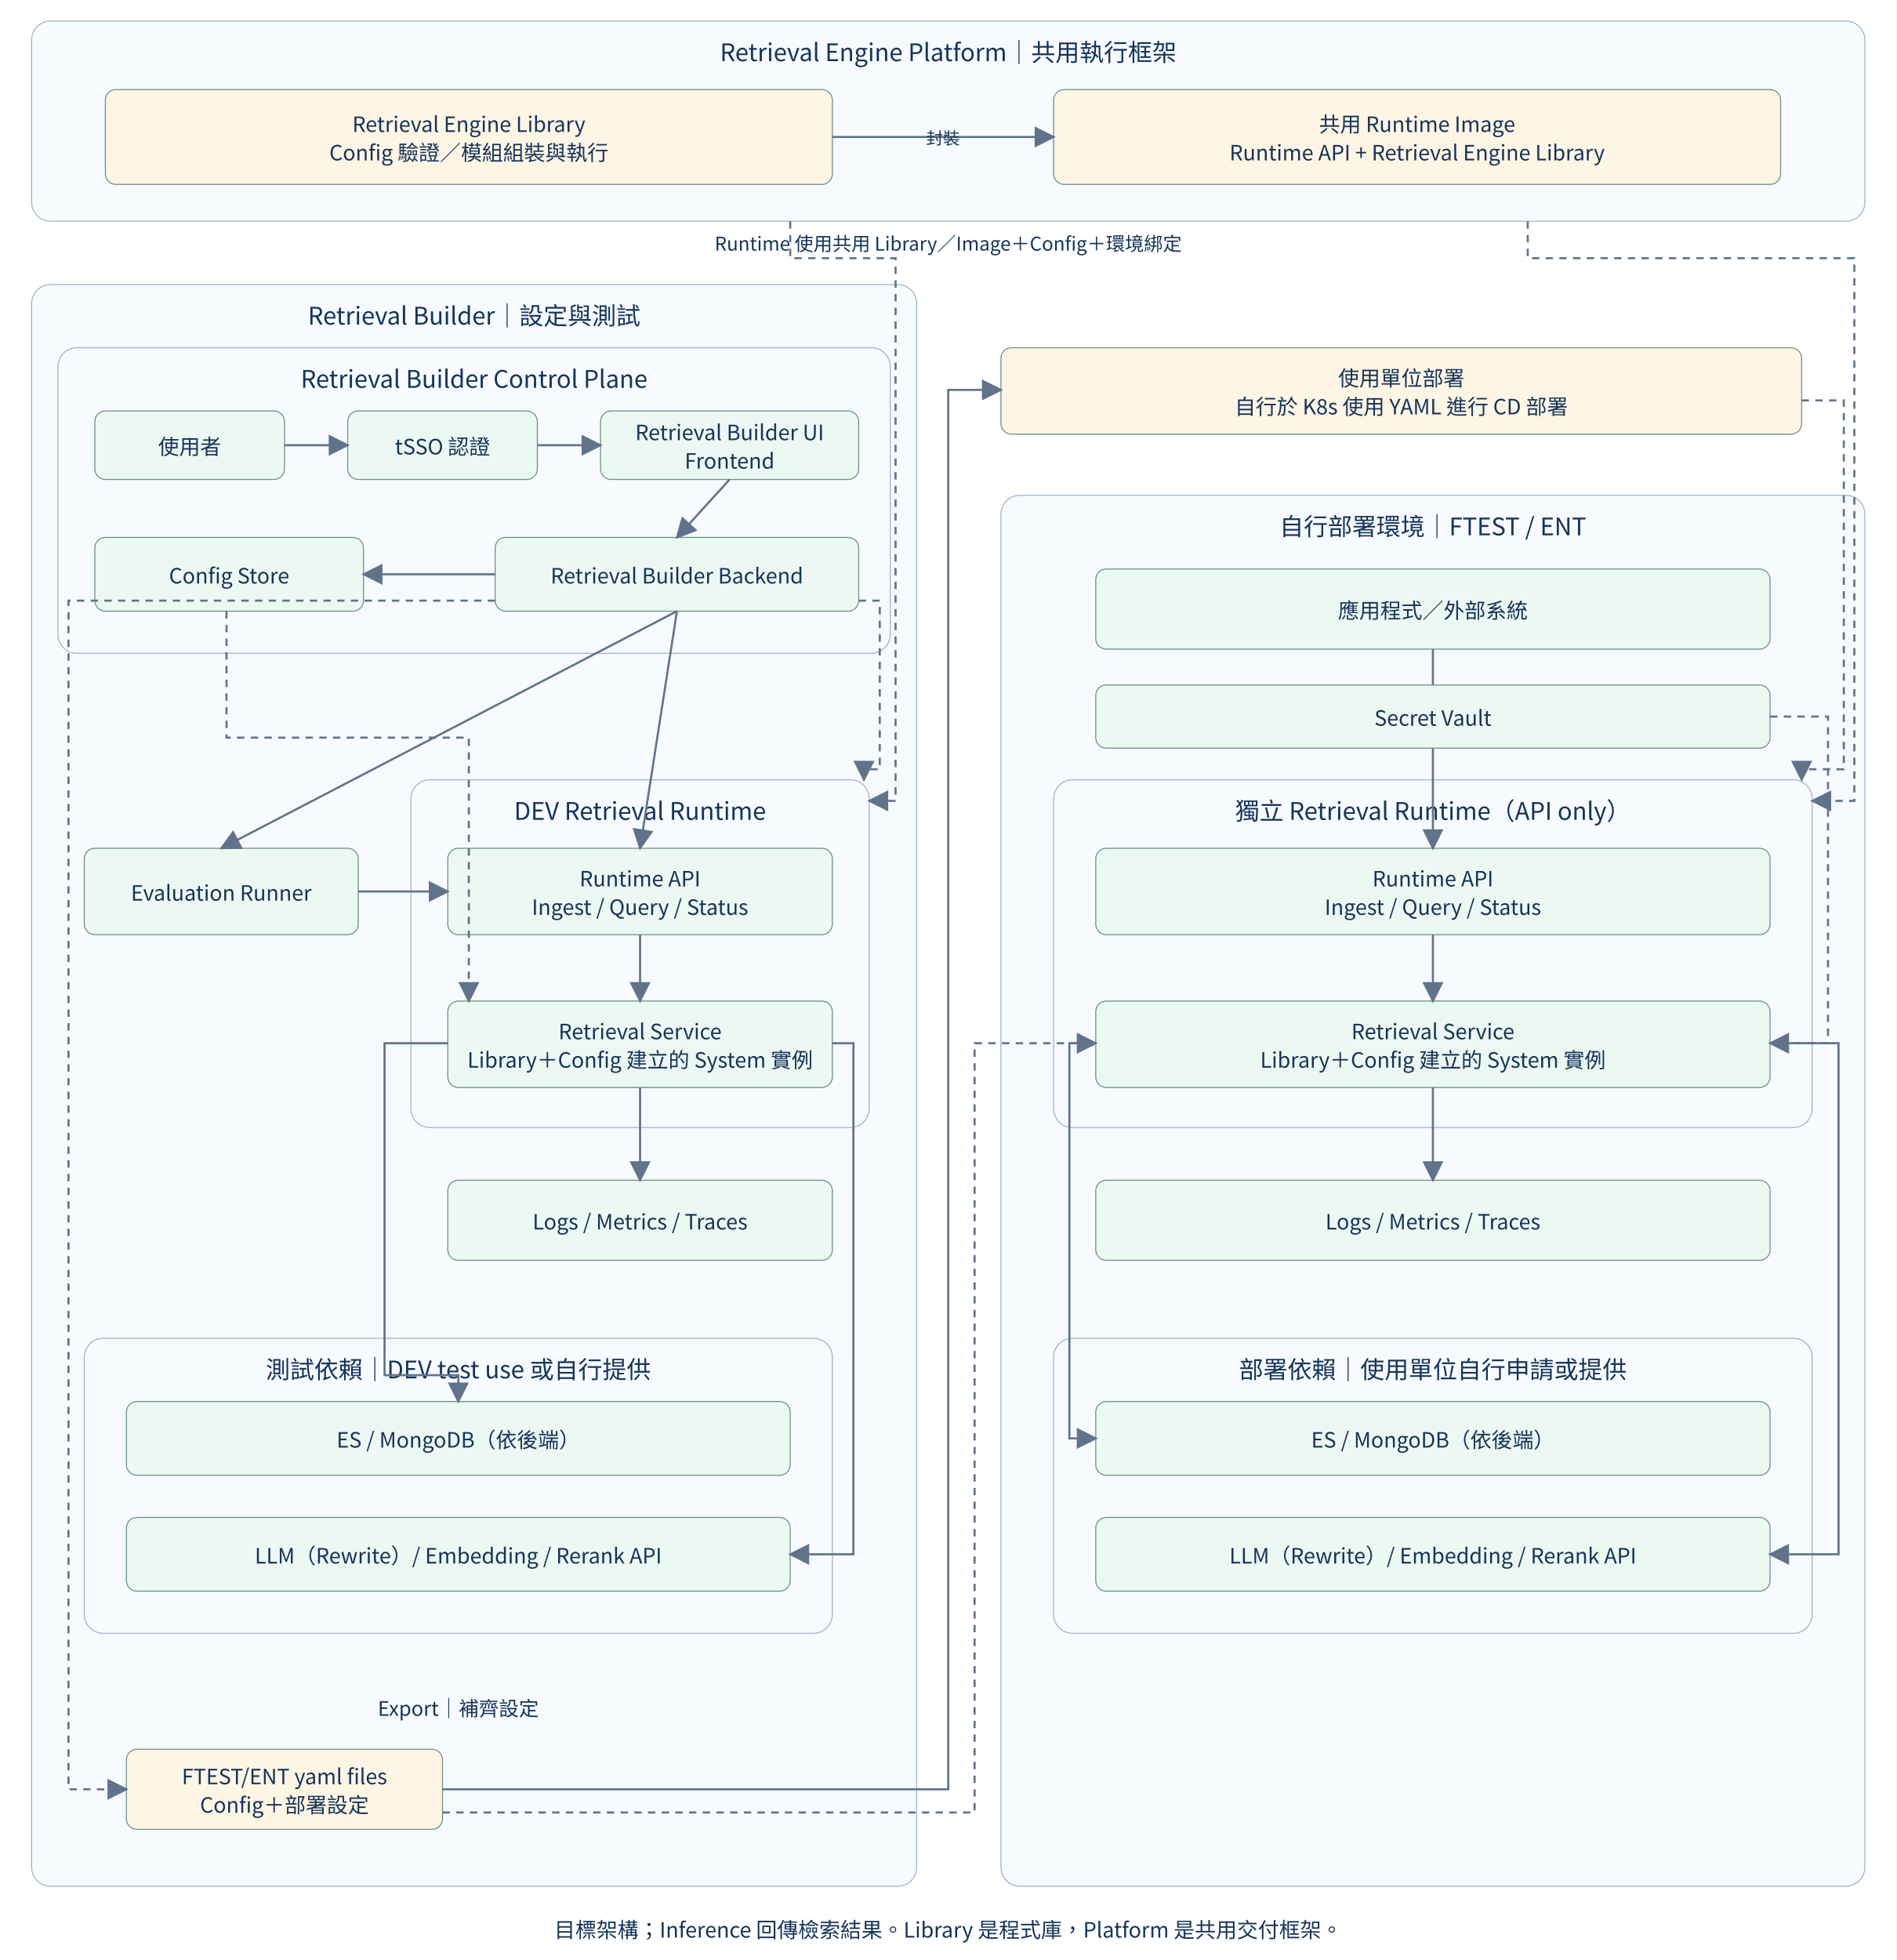
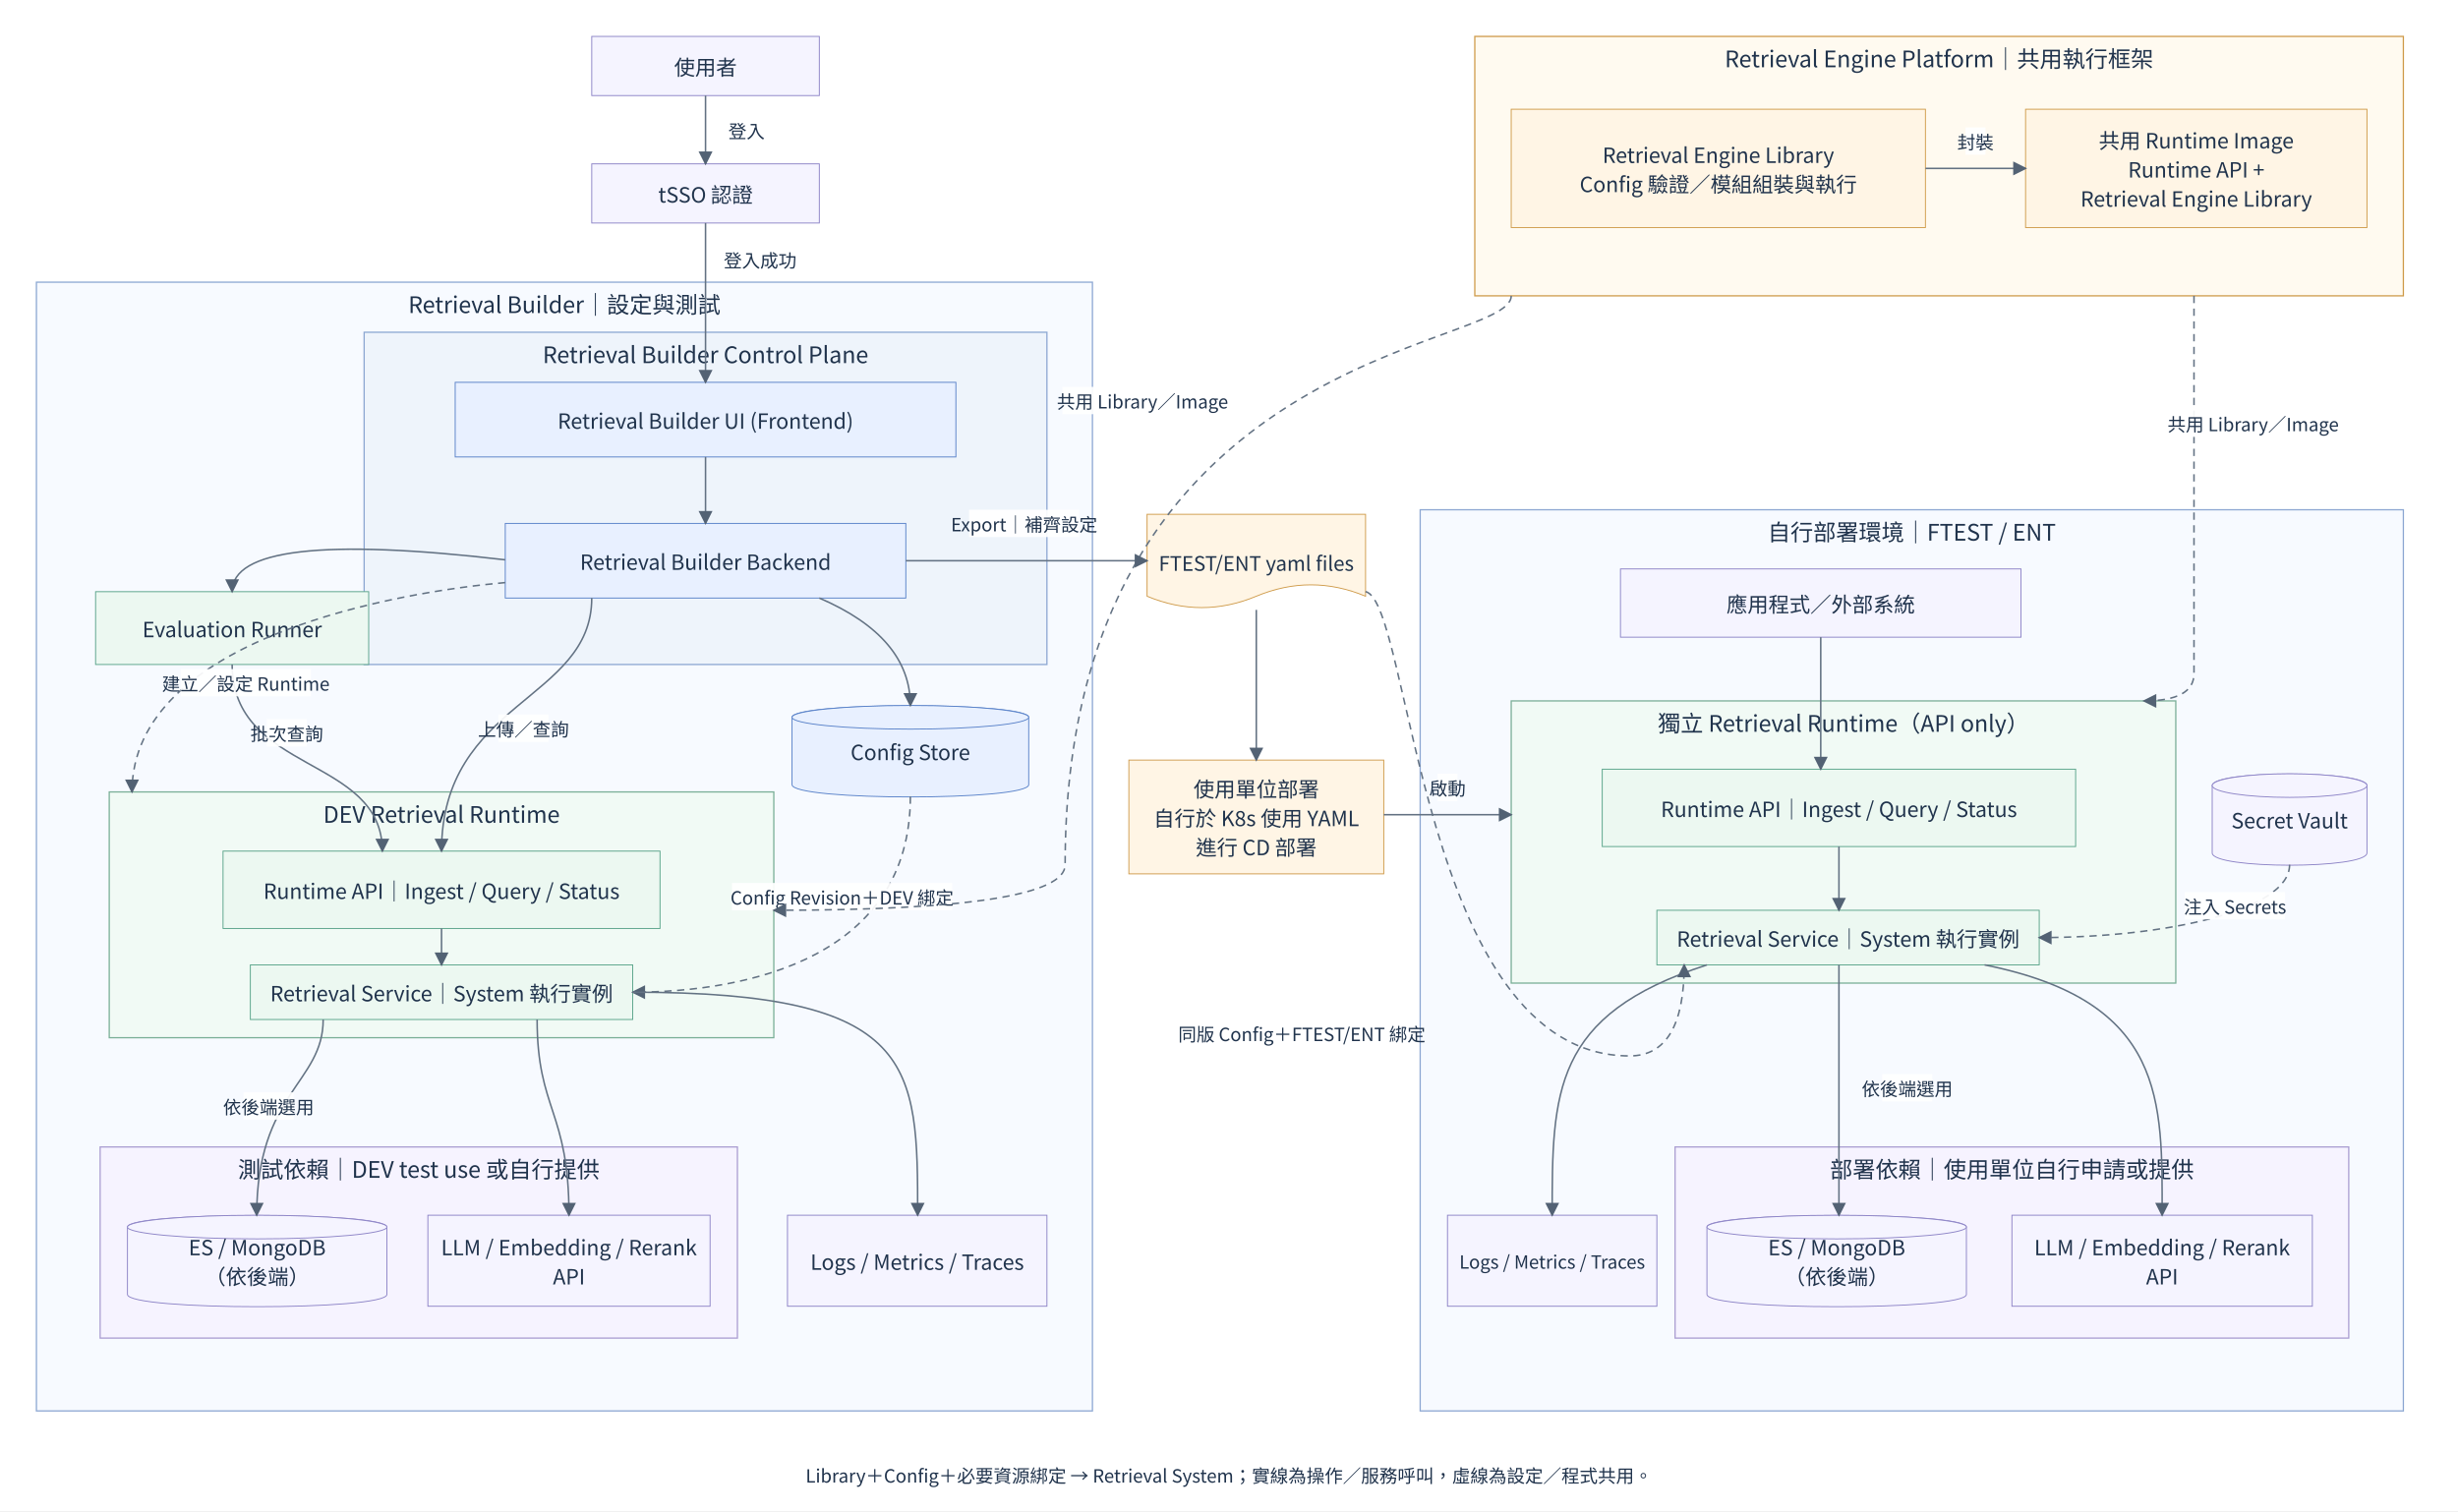
- <svg xmlns="http://www.w3.org/2000/svg" width="1800" height="1860" viewBox="0 0 1800 1860">
+ <svg xmlns="http://www.w3.org/2000/svg" width="2700" height="1660" viewBox="0 0 2700 1660">
  <defs>
-     <marker id="arrow" markerWidth="10" markerHeight="10" refX="9" refY="5" orient="auto">
-       <path d="M0 0 L10 5 L0 10Z" fill="#61738b" />
+     <marker id="arrow" markerWidth="9" markerHeight="9" refX="8" refY="4.5" orient="auto">
+       <path d="M0 0 L9 4.5 L0 9Z" fill="#536274" />
    </marker>
  </defs>
-   <rect width="1800" height="1860" fill="white" />
-   <style>text{font-family:'Noto Sans CJK TC',sans-serif;fill:#163459;text-anchor:middle;dominant-baseline:central}.edge{fill:none;stroke:#61738b;stroke-width:2;marker-end:url(#arrow)}.label{paint-order:stroke;stroke:white;stroke-width:7px;stroke-linejoin:round}</style>
-   <rect x="30" y="20" width="1740" height="190" rx="18" fill="#f7faff" stroke="#a4b5cd" />
-   <text x="900.0" y="48" font-size="23" style="stroke:none">Retrieval Engine Platform｜共用執行框架</text>
-   <g id="ENGINE" data-label="Retrieval Engine Library｜Config 驗證／模組組裝與執行">
-     <rect x="100" y="85" width="690" height="90" rx="10" fill="#fff5e5" stroke="#729388" />
-     <text x="445.0" y="116.5" font-size="20" style="stroke:none">Retrieval Engine Library</text>
-     <text x="445.0" y="143.5" font-size="20" style="stroke:none">Config 驗證／模組組裝與執行</text>
-   </g>
-   <g id="IMAGE" data-label="共用 Runtime Image｜Runtime API + Retrieval Engine Library">
-     <rect x="1000" y="85" width="690" height="90" rx="10" fill="#fff5e5" stroke="#729388" />
-     <text x="1345.0" y="116.5" font-size="20" style="stroke:none">共用 Runtime Image</text>
-     <text x="1345.0" y="143.5" font-size="20" style="stroke:none">Runtime API + Retrieval Engine Library</text>
-   </g>
-   <path class="edge" d="M790,130.0 L1000,130.0" />
-   <text class="label" x="895.0" y="130.0" font-size="16" style="stroke:none">封裝</text>
-   <rect x="30" y="270" width="840" height="1520" rx="18" fill="#f7faff" stroke="#a4b5cd" />
-   <text x="450.0" y="298" font-size="23" style="stroke:none">Retrieval Builder｜設定與測試</text>
-   <rect x="55" y="330" width="790" height="290" rx="18" fill="#f7faff" stroke="#a4b5cd" />
-   <text x="450.0" y="358" font-size="23" style="stroke:none">Retrieval Builder Control Plane</text>
-   <g id="USER" data-label="使用者">
-     <rect x="90" y="390" width="180" height="65" rx="10" fill="#ecf8f2" stroke="#729388" />
-     <text x="180.0" y="422.5" font-size="20" style="stroke:none">使用者</text>
-   </g>
-   <g id="SSO" data-label="tSSO 認證">
-     <rect x="330" y="390" width="180" height="65" rx="10" fill="#ecf8f2" stroke="#729388" />
-     <text x="420.0" y="422.5" font-size="20" style="stroke:none">tSSO 認證</text>
-   </g>
-   <g id="UI" data-label="Retrieval Builder UI (Frontend)">
-     <rect x="570" y="390" width="245" height="65" rx="10" fill="#ecf8f2" stroke="#729388" />
-     <text x="692.5" y="409.0" font-size="20" style="stroke:none">Retrieval Builder UI</text>
-     <text x="692.5" y="436.0" font-size="20" style="stroke:none">Frontend</text>
-   </g>
-   <path class="edge" d="M270,422.5 L330,422.5" />
-   <path class="edge" d="M510,422.5 L570,422.5" />
-   <g id="BACKEND" data-label="Retrieval Builder Backend">
-     <rect x="470" y="510" width="345" height="70" rx="10" fill="#ecf8f2" stroke="#729388" />
-     <text x="642.5" y="545.0" font-size="20" style="stroke:none">Retrieval Builder Backend</text>
-   </g>
-   <g id="META" data-label="Config Store">
-     <rect x="90" y="510" width="255" height="70" rx="10" fill="#ecf8f2" stroke="#729388" />
-     <text x="217.5" y="545.0" font-size="20" style="stroke:none">Config Store</text>
-   </g>
-   <path class="edge" d="M692.5,455 L642.5,510" />
-   <path class="edge" d="M470,545 L345,545" />
-   <rect x="390" y="740" width="435" height="330" rx="18" fill="#f7faff" stroke="#a4b5cd" />
-   <text x="607.5" y="768" font-size="23" style="stroke:none">DEV Retrieval Runtime</text>
-   <g id="DAPI" data-label="Runtime API｜Ingest / Query / Status">
-     <rect x="425" y="805" width="365" height="82" rx="10" fill="#ecf8f2" stroke="#729388" />
-     <text x="607.5" y="832.5" font-size="20" style="stroke:none">Runtime API</text>
-     <text x="607.5" y="859.5" font-size="20" style="stroke:none">Ingest / Query / Status</text>
-   </g>
-   <g id="DSERVICE" data-label="Retrieval Service｜System 執行實例">
-     <rect x="425" y="950" width="365" height="82" rx="10" fill="#ecf8f2" stroke="#729388" />
-     <text x="607.5" y="977.5" font-size="20" style="stroke:none">Retrieval Service</text>
-     <text x="607.5" y="1004.5" font-size="20" style="stroke:none">Library＋Config 建立的 System 實例</text>
-   </g>
-   <path class="edge" d="M607.5,887 L607.5,950" />
-   <g id="EVAL" data-label="Evaluation Runner">
-     <rect x="80" y="805" width="260" height="82" rx="10" fill="#ecf8f2" stroke="#729388" />
-     <text x="210.0" y="846.0" font-size="20" style="stroke:none">Evaluation Runner</text>
-   </g>
-   <path class="edge" d="M642.5,580 L607.5,805" />
-   <path class="edge" d="M642.5,580 L210.0,805" />
-   <path class="edge" d="M340,846.0 L425,846.0" />
-   <path class="edge" d="M215,580 L215,700 L445,700 L445,950" stroke-dasharray="7 6" />
-   <g id="DOBS" data-label="Logs / Metrics / Traces">
-     <rect x="425" y="1120" width="365" height="76" rx="10" fill="#ecf8f2" stroke="#729388" />
-     <text x="607.5" y="1158.0" font-size="20" style="stroke:none">Logs / Metrics / Traces</text>
-   </g>
-   <path class="edge" d="M607.5,1032 L607.5,1120" />
-   <rect x="80" y="1270" width="710" height="280" rx="18" fill="#f7faff" stroke="#a4b5cd" />
-   <text x="435.0" y="1298" font-size="23" style="stroke:none">測試依賴｜DEV test use 或自行提供</text>
-   <g id="DSEARCH" data-label="ES / MongoDB（依後端）">
-     <rect x="120" y="1330" width="630" height="70" rx="10" fill="#ecf8f2" stroke="#729388" />
-     <text x="435.0" y="1365.0" font-size="20" style="stroke:none">ES / MongoDB（依後端）</text>
-   </g>
-   <g id="DMODEL" data-label="LLM / Embedding / Rerank API">
-     <rect x="120" y="1440" width="630" height="70" rx="10" fill="#ecf8f2" stroke="#729388" />
-     <text x="435.0" y="1475.0" font-size="20" style="stroke:none">LLM（Rewrite）/ Embedding / Rerank API</text>
-   </g>
-   <path class="edge" d="M425,990 L365,990 L365,1305 L435,1305 L435,1330" />
-   <path class="edge" d="M790,990 L810,990 L810,1475 L750,1475" />
-   <g id="FILES" data-label="FTEST/ENT yaml files">
-     <rect x="120" y="1660" width="300" height="76" rx="10" fill="#fff5e5" stroke="#729388" />
-     <text x="270.0" y="1684.5" font-size="20" style="stroke:none">FTEST/ENT yaml files</text>
-     <text x="270.0" y="1711.5" font-size="20" style="stroke:none">Config＋部署設定</text>
-   </g>
-   <path class="edge" d="M470,570 L65,570 L65,1698 L120,1698" stroke-dasharray="7 6" />
-   <g id="DEPLOY" data-label="使用單位部署｜自行於 K8s 使用 YAML 進行 CD 部署">
-     <rect x="950" y="330" width="760" height="82" rx="10" fill="#fff5e5" stroke="#729388" />
-     <text x="1330.0" y="357.5" font-size="20" style="stroke:none">使用單位部署</text>
-     <text x="1330.0" y="384.5" font-size="20" style="stroke:none">自行於 K8s 使用 YAML 進行 CD 部署</text>
-   </g>
-   <path class="edge" d="M420,1698 L900,1698 L900,370 L950,370" />
-   <rect x="950" y="470" width="820" height="1320" rx="18" fill="#f7faff" stroke="#a4b5cd" />
-   <text x="1360.0" y="498" font-size="23" style="stroke:none">自行部署環境｜FTEST / ENT</text>
-   <g id="APP" data-label="應用程式／外部系統">
-     <rect x="1040" y="540" width="640" height="76" rx="10" fill="#ecf8f2" stroke="#729388" />
-     <text x="1360.0" y="578.0" font-size="20" style="stroke:none">應用程式／外部系統</text>
-   </g>
-   <rect x="1000" y="740" width="720" height="330" rx="18" fill="#f7faff" stroke="#a4b5cd" />
-   <text x="1360.0" y="768" font-size="23" style="stroke:none">獨立 Retrieval Runtime（API only）</text>
-   <g id="RAPI" data-label="Runtime API｜Ingest / Query / Status">
-     <rect x="1040" y="805" width="640" height="82" rx="10" fill="#ecf8f2" stroke="#729388" />
-     <text x="1360.0" y="832.5" font-size="20" style="stroke:none">Runtime API</text>
-     <text x="1360.0" y="859.5" font-size="20" style="stroke:none">Ingest / Query / Status</text>
-   </g>
-   <g id="PSERVICE" data-label="Retrieval Service｜System 執行實例">
-     <rect x="1040" y="950" width="640" height="82" rx="10" fill="#ecf8f2" stroke="#729388" />
-     <text x="1360.0" y="977.5" font-size="20" style="stroke:none">Retrieval Service</text>
-     <text x="1360.0" y="1004.5" font-size="20" style="stroke:none">Library＋Config 建立的 System 實例</text>
-   </g>
-   <path class="edge" d="M1360.0,616 L1360.0,805" />
-   <path class="edge" d="M1360.0,887 L1360.0,950" />
-   <g id="VAULT" data-label="Secret Vault">
-     <rect x="1040" y="650" width="640" height="60" rx="10" fill="#ecf8f2" stroke="#729388" />
-     <text x="1360.0" y="680.0" font-size="20" style="stroke:none">Secret Vault</text>
-   </g>
-   <path class="edge" d="M1680,680 L1735,680 L1735,990 L1680,990" stroke-dasharray="7 6" />
-   <g id="POBS" data-label="Logs / Metrics / Traces">
-     <rect x="1040" y="1120" width="640" height="76" rx="10" fill="#ecf8f2" stroke="#729388" />
-     <text x="1360.0" y="1158.0" font-size="20" style="stroke:none">Logs / Metrics / Traces</text>
-   </g>
-   <path class="edge" d="M1360.0,1032 L1360.0,1120" />
-   <rect x="1000" y="1270" width="720" height="280" rx="18" fill="#f7faff" stroke="#a4b5cd" />
-   <text x="1360.0" y="1298" font-size="23" style="stroke:none">部署依賴｜使用單位自行申請或提供</text>
-   <g id="PSEARCH" data-label="ES / MongoDB（依後端）">
-     <rect x="1040" y="1330" width="640" height="70" rx="10" fill="#ecf8f2" stroke="#729388" />
-     <text x="1360.0" y="1365.0" font-size="20" style="stroke:none">ES / MongoDB（依後端）</text>
-   </g>
-   <g id="PMODEL" data-label="LLM / Embedding / Rerank API">
-     <rect x="1040" y="1440" width="640" height="70" rx="10" fill="#ecf8f2" stroke="#729388" />
-     <text x="1360.0" y="1475.0" font-size="20" style="stroke:none">LLM（Rewrite）/ Embedding / Rerank API</text>
-   </g>
-   <path class="edge" d="M1040,990 L1015,990 L1015,1365 L1040,1365" />
-   <path class="edge" d="M1680,990 L1745,990 L1745,1475 L1680,1475" />
-   <path class="edge" stroke-dasharray="7 6" d="M750,210 L750,245 L850,245 L850,760 L825,760" />
-   <path class="edge" stroke-dasharray="7 6" d="M1450,210 L1450,245 L1760,245 L1760,760 L1720,760" />
-   <text class="label" x="900" y="230" font-size="18" style="stroke:none">Runtime 使用共用 Library／Image＋Config＋環境綁定</text>
-   <path class="edge" d="M420,1720 L925,1720 L925,990 L1040,990" stroke-dasharray="7 6" />
-   <text x="900" y="1830" font-size="20" style="stroke:none">目標架構；Inference 回傳檢索結果。Library 是程式庫，Platform 是共用交付框架。</text>
-   <path d="M815,570 L835,570 L835,730 L820,730 L820,740" class="edge" stroke-dasharray="7 6" />
-   <path d="M1710,380 L1750,380 L1750,730 L1710,730 L1710,740" class="edge" stroke-dasharray="7 6" />
-   <text x="435" y="1620" font-size="19" style="stroke:none">Export｜補齊設定</text>
+   <rect width="2700" height="1660" fill="white" />
+   <style>text{font-family:'Noto Sans CJK TC',sans-serif;fill:#20334c;text-anchor:middle;dominant-baseline:central;font-size:23px}.edge{fill:none;stroke:#637283;stroke-width:1.7;marker-end:url(#arrow)}.edge-label{font-size:20px}.frame-title{font-size:25px}</style>
+   <g id="DEV" data-label="Retrieval Builder｜設定與測試">
+     <rect x="40" y="310" width="1160" height="1240" fill="#f7faff" stroke="#8ca7d2" stroke-width="1.4" />
+     <text class="frame-title" x="620.0" y="333">Retrieval Builder｜設定與測試</text>
+   </g>
+   <g id="CP" data-label="Retrieval Builder Control Plane">
+     <rect x="400" y="365" width="750" height="365" fill="#eef4fb" stroke="#8ca7d2" stroke-width="1.4" />
+     <text class="frame-title" x="775.0" y="388">Retrieval Builder Control Plane</text>
+   </g>
+   <g id="SANDBOX" data-label="DEV Retrieval Runtime">
+     <rect x="120" y="870" width="730" height="270" fill="#f1faf5" stroke="#7aaf97" stroke-width="1.4" />
+     <text class="frame-title" x="485.0" y="893">DEV Retrieval Runtime</text>
+   </g>
+   <g id="DRES" data-label="測試依賴｜DEV test use 或自行提供">
+     <rect x="110" y="1260" width="700" height="210" fill="#f6f3ff" stroke="#aa9dd1" stroke-width="1.4" />
+     <text class="frame-title" x="460.0" y="1283">測試依賴｜DEV test use 或自行提供</text>
+   </g>
+   <g id="PLATFORM" data-label="Retrieval Engine Platform｜共用執行框架">
+     <rect x="1620" y="40" width="1020" height="285" fill="#fffaf0" stroke="#cf9b4a" stroke-width="1.4" />
+     <text class="frame-title" x="2130.0" y="63">Retrieval Engine Platform｜共用執行框架</text>
+   </g>
+   <g id="DEPLOYED" data-label="自行部署環境｜FTEST / ENT">
+     <rect x="1560" y="560" width="1080" height="990" fill="#f7faff" stroke="#8ca7d2" stroke-width="1.4" />
+     <text class="frame-title" x="2100.0" y="583">自行部署環境｜FTEST / ENT</text>
+   </g>
+   <g id="PROD" data-label="獨立 Retrieval Runtime（API only）">
+     <rect x="1660" y="770" width="730" height="310" fill="#f1faf5" stroke="#7aaf97" stroke-width="1.4" />
+     <text class="frame-title" x="2025.0" y="793">獨立 Retrieval Runtime（API only）</text>
+   </g>
+   <g id="PRES" data-label="部署依賴｜使用單位自行申請或提供">
+     <rect x="1840" y="1260" width="740" height="210" fill="#f6f3ff" stroke="#aa9dd1" stroke-width="1.4" />
+     <text class="frame-title" x="2210.0" y="1283">部署依賴｜使用單位自行申請或提供</text>
+   </g>
+   <g id="USER" class="node" data-label="使用者">
+     <rect x="650" y="40" width="250" height="65" fill="#f5f4ff" stroke="#8c83c6" />
+     <text x="775.0" y="72.5" style="font-size:23.0px">使用者</text>
+   </g>
+   <g id="SSO" class="node" data-label="tSSO 認證">
+     <rect x="650" y="180" width="250" height="65" fill="#f5f4ff" stroke="#8c83c6" />
+     <text x="775.0" y="212.5" style="font-size:23.0px">tSSO 認證</text>
+   </g>
+   <g id="UI" class="node" data-label="Retrieval Builder UI (Frontend)">
+     <rect x="500" y="420" width="550" height="82" fill="#e8f0ff" stroke="#5881c8" />
+     <text x="775.0" y="461.0" style="font-size:23.0px">Retrieval Builder UI (Frontend)</text>
+   </g>
+   <g id="BACKEND" class="node" data-label="Retrieval Builder Backend">
+     <rect x="555" y="575" width="440" height="82" fill="#e8f0ff" stroke="#5881c8" />
+     <text x="775.0" y="616.0" style="font-size:23.0px">Retrieval Builder Backend</text>
+   </g>
+   <g id="META" class="node" data-label="Config Store">
+     <path d="M870,788 C870,771 1130,771 1130,788 L1130,862 C1130,880 870,880 870,862 Z" fill="#e8f0ff" stroke="#5881c8" />
+     <ellipse cx="1000.0" cy="788" rx="130.0" ry="13" fill="#e8f0ff" stroke="#5881c8" />
+     <text x="1000.0" y="825.0" style="font-size:23.0px">Config Store</text>
+   </g>
+   <g id="EVAL" class="node" data-label="Evaluation Runner">
+     <rect x="105" y="650" width="300" height="80" fill="#ecf8f1" stroke="#58a389" />
+     <text x="255.0" y="690.0" style="font-size:23.0px">Evaluation Runner</text>
+   </g>
+   <g id="DAPI" class="node" data-label="Runtime API｜Ingest / Query / Status">
+     <rect x="245" y="935" width="480" height="85" fill="#ecf8f1" stroke="#58a389" />
+     <text x="485.0" y="977.5" style="font-size:23.0px">Runtime API｜Ingest / Query / Status</text>
+   </g>
+   <g id="DSERVICE" class="node" data-label="Retrieval Service｜System 執行實例">
+     <rect x="275" y="1060" width="420" height="60" fill="#ecf8f1" stroke="#58a389" />
+     <text x="485.0" y="1090.0" style="font-size:23.0px">Retrieval Service｜System 執行實例</text>
+   </g>
+   <g id="DSEARCH" class="node" data-label="ES / MongoDB（依後端）">
+     <path d="M140,1348 C140,1331 425,1331 425,1348 L425,1422 C425,1440 140,1440 140,1422 Z" fill="#f5f4ff" stroke="#8c83c6" />
+     <ellipse cx="282.5" cy="1348" rx="142.5" ry="13" fill="#f5f4ff" stroke="#8c83c6" />
+     <text x="282.5" y="1369.0" style="font-size:23.0px">ES / MongoDB</text>
+     <text x="282.5" y="1401.0" style="font-size:23.0px">（依後端）</text>
+   </g>
+   <g id="DMODEL" class="node" data-label="LLM / Embedding / Rerank API">
+     <rect x="470" y="1335" width="310" height="100" fill="#f5f4ff" stroke="#8c83c6" />
+     <text x="625.0" y="1369.0" style="font-size:23.0px">LLM / Embedding / Rerank</text>
+     <text x="625.0" y="1401.0" style="font-size:23.0px">API</text>
+   </g>
+   <g id="DOBS" class="node" data-label="Logs / Metrics / Traces">
+     <rect x="865" y="1335" width="285" height="100" fill="#f5f4ff" stroke="#8c83c6" />
+     <text x="1007.5" y="1385.0" style="font-size:23.0px">Logs / Metrics / Traces</text>
+   </g>
+   <g id="ENGINE" class="node" data-label="Retrieval Engine Library｜Config 驗證／模組組裝與執行">
+     <rect x="1660" y="120" width="455" height="130" fill="#fff5e5" stroke="#cf9b4a" />
+     <text x="1887.5" y="169.0" style="font-size:23.0px">Retrieval Engine Library</text>
+     <text x="1887.5" y="201.0" style="font-size:23.0px">Config 驗證／模組組裝與執行</text>
+   </g>
+   <g id="IMAGE" class="node" data-label="共用 Runtime Image｜Runtime API + Retrieval Engine Library">
+     <rect x="2225" y="120" width="375" height="130" fill="#fff5e5" stroke="#cf9b4a" />
+     <text x="2412.5" y="153.0" style="font-size:23.0px">共用 Runtime Image</text>
+     <text x="2412.5" y="185.0" style="font-size:23.0px">Runtime API +</text>
+     <text x="2412.5" y="217.0" style="font-size:23.0px">Retrieval Engine Library</text>
+   </g>
+   <g id="FILES" class="node" data-label="FTEST/ENT yaml files">
+     <path d="M1260,565 L1500,565 L1500,655 Q1440.0,630 1380.0,655 Q1320.0,680 1260,655 Z" fill="#fff5e5" stroke="#cf9b4a" />
+     <text x="1380.0" y="617.5" style="font-size:22.0px">FTEST/ENT yaml files</text>
+   </g>
+   <g id="DEPLOY" class="node" data-label="使用單位部署｜自行於 K8s 使用 YAML 進行 CD 部署">
+     <rect x="1240" y="835" width="280" height="125" fill="#fff5e5" stroke="#cf9b4a" />
+     <text x="1380.0" y="865.5" style="font-size:23.0px">使用單位部署</text>
+     <text x="1380.0" y="897.5" style="font-size:23.0px">自行於 K8s 使用 YAML</text>
+     <text x="1380.0" y="929.5" style="font-size:23.0px">進行 CD 部署</text>
+   </g>
+   <g id="APP" class="node" data-label="應用程式／外部系統">
+     <rect x="1780" y="625" width="440" height="75" fill="#f5f4ff" stroke="#8c83c6" />
+     <text x="2000.0" y="662.5" style="font-size:23.0px">應用程式／外部系統</text>
+   </g>
+   <g id="RAPI" class="node" data-label="Runtime API｜Ingest / Query / Status">
+     <rect x="1760" y="845" width="520" height="85" fill="#ecf8f1" stroke="#58a389" />
+     <text x="2020.0" y="887.5" style="font-size:23.0px">Runtime API｜Ingest / Query / Status</text>
+   </g>
+   <g id="PSERVICE" class="node" data-label="Retrieval Service｜System 執行實例">
+     <rect x="1820" y="1000" width="420" height="60" fill="#ecf8f1" stroke="#58a389" />
+     <text x="2030.0" y="1030.0" style="font-size:23.0px">Retrieval Service｜System 執行實例</text>
+   </g>
+   <g id="VAULT" class="node" data-label="Secret Vault">
+     <path d="M2430,863 C2430,846 2600,846 2600,863 L2600,937 C2600,955 2430,955 2430,937 Z" fill="#f5f4ff" stroke="#8c83c6" />
+     <ellipse cx="2515.0" cy="863" rx="85.0" ry="13" fill="#f5f4ff" stroke="#8c83c6" />
+     <text x="2515.0" y="900.0" style="font-size:23.0px">Secret Vault</text>
+   </g>
+   <g id="POBS" class="node" data-label="Logs / Metrics / Traces">
+     <rect x="1590" y="1335" width="230" height="100" fill="#f5f4ff" stroke="#8c83c6" />
+     <text x="1705.0" y="1385.0" style="font-size:20.0px">Logs / Metrics / Traces</text>
+   </g>
+   <g id="PSEARCH" class="node" data-label="ES / MongoDB（依後端）">
+     <path d="M1875,1348 C1875,1331 2160,1331 2160,1348 L2160,1422 C2160,1440 1875,1440 1875,1422 Z" fill="#f5f4ff" stroke="#8c83c6" />
+     <ellipse cx="2017.5" cy="1348" rx="142.5" ry="13" fill="#f5f4ff" stroke="#8c83c6" />
+     <text x="2017.5" y="1369.0" style="font-size:23.0px">ES / MongoDB</text>
+     <text x="2017.5" y="1401.0" style="font-size:23.0px">（依後端）</text>
+   </g>
+   <g id="PMODEL" class="node" data-label="LLM / Embedding / Rerank API">
+     <rect x="2210" y="1335" width="330" height="100" fill="#f5f4ff" stroke="#8c83c6" />
+     <text x="2375.0" y="1369.0" style="font-size:23.0px">LLM / Embedding / Rerank</text>
+     <text x="2375.0" y="1401.0" style="font-size:23.0px">API</text>
+   </g>
+   <path class="edge" data-source="USER" data-target="SSO" data-label="登入" d="M775 105 L775 180" />
+   <g>
+     <rect x="809.0" y="128" width="22" height="30" fill="white" fill-opacity=".92" />
+     <text class="edge-label" x="820" y="143">登入</text>
+   </g>
+   <path class="edge" data-source="SSO" data-target="UI" data-label="登入成功" d="M775 245 L775 420" />
+   <g>
+     <rect x="813.0" y="270" width="44" height="30" fill="white" fill-opacity=".92" />
+     <text class="edge-label" x="835" y="285">登入成功</text>
+   </g>
+   <path class="edge" data-source="UI" data-target="BACKEND" data-label="" d="M775 502 L775 575" />
+   <path class="edge" data-source="BACKEND" data-target="META" data-label="" d="M900 657 Q1000 700 1000 775" />
+   <path class="edge" data-source="BACKEND" data-target="DAPI" data-label="上傳／查詢" d="M650 657 C650 770 485 770 485 935" />
+   <g>
+     <rect x="547.5" y="785" width="55" height="30" fill="white" fill-opacity=".92" />
+     <text class="edge-label" x="575" y="800">上傳／查詢</text>
+   </g>
+   <path class="edge" data-source="BACKEND" data-target="EVAL" data-label="" d="M555 615 Q255 580 255 650" />
+   <path class="edge" data-source="EVAL" data-target="DAPI" data-label="批次查詢" d="M255 730 C255 850 420 830 420 935" />
+   <g>
+     <rect x="293.0" y="790" width="44" height="30" fill="white" fill-opacity=".92" />
+     <text class="edge-label" x="315" y="805">批次查詢</text>
+   </g>
+   <path class="edge" data-source="DAPI" data-target="DSERVICE" data-label="" d="M485 1020 L485 1060" />
+   <path class="edge" data-source="BACKEND" data-target="SANDBOX" data-label="建立／設定 Runtime" d="M555 640 C440 650 145 700 145 870" stroke-dasharray="8 6" />
+   <g>
+     <rect x="198.5" y="735" width="143" height="30" fill="white" fill-opacity=".92" />
+     <text class="edge-label" x="270" y="750">建立／設定 Runtime</text>
+   </g>
+   <path class="edge" data-source="META" data-target="DSERVICE" data-label="Config Revision＋DEV 綁定" d="M1000 875 C1000 1050 825 1090 695 1090" stroke-dasharray="8 6" />
+   <g>
+     <rect x="804.0" y="970" width="242" height="30" fill="white" fill-opacity=".92" />
+     <text class="edge-label" x="925" y="985">Config Revision＋DEV 綁定</text>
+   </g>
+   <path class="edge" data-source="DSERVICE" data-target="DSEARCH" data-label="依後端選用" d="M355 1120 C355 1190 282 1200 282 1335" />
+   <g>
+     <rect x="267.5" y="1200" width="55" height="30" fill="white" fill-opacity=".92" />
+     <text class="edge-label" x="295" y="1215">依後端選用</text>
+   </g>
+   <path class="edge" data-source="DSERVICE" data-target="DMODEL" data-label="" d="M590 1120 C590 1220 625 1220 625 1335" />
+   <path class="edge" data-source="DSERVICE" data-target="DOBS" data-label="" d="M695 1090 C1008 1090 1008 1170 1008 1335" />
+   <path class="edge" data-source="ENGINE" data-target="IMAGE" data-label="封裝" d="M2115 185 L2225 185" />
+   <g>
+     <rect x="2159.0" y="140" width="22" height="30" fill="white" fill-opacity=".92" />
+     <text class="edge-label" x="2170" y="155">封裝</text>
+   </g>
+   <path class="edge" data-source="PLATFORM" data-target="SANDBOX" data-label="共用 Library／Image" d="M1660 325 C1660 385 1170 380 1170 950 Q1170 1000 850 1000" stroke-dasharray="8 6" />
+   <g>
+     <rect x="1167.0" y="425" width="176" height="30" fill="white" fill-opacity=".92" />
+     <text class="edge-label" x="1255" y="440">共用 Library／Image</text>
+   </g>
+   <path class="edge" data-source="PLATFORM" data-target="PROD" data-label="共用 Library／Image" d="M2410 325 L2410 740 Q2410 770 2355 770" stroke-dasharray="8 6" />
+   <g>
+     <rect x="2387.0" y="450" width="176" height="30" fill="white" fill-opacity=".92" />
+     <text class="edge-label" x="2475" y="465">共用 Library／Image</text>
+   </g>
+   <path class="edge" data-source="BACKEND" data-target="FILES" data-label="Export｜補齊設定" d="M995 616 L1260 616" />
+   <g>
+     <rect x="1064.5" y="560" width="121" height="30" fill="white" fill-opacity=".92" />
+     <text class="edge-label" x="1125" y="575">Export｜補齊設定</text>
+   </g>
+   <path class="edge" data-source="FILES" data-target="DEPLOY" data-label="" d="M1380 670 L1380 835" />
+   <path class="edge" data-source="DEPLOY" data-target="PROD" data-label="啟動" d="M1520 895 L1660 895" />
+   <g>
+     <rect x="1579.0" y="850" width="22" height="30" fill="white" fill-opacity=".92" />
+     <text class="edge-label" x="1590" y="865">啟動</text>
+   </g>
+   <path class="edge" data-source="APP" data-target="RAPI" data-label="" d="M2000 700 L2000 845" />
+   <path class="edge" data-source="RAPI" data-target="PSERVICE" data-label="" d="M2020 930 L2020 1000" />
+   <path class="edge" data-source="VAULT" data-target="PSERVICE" data-label="注入 Secrets" d="M2515 950 C2515 1000 2380 1030 2240 1030" stroke-dasharray="8 6" />
+   <g>
+     <rect x="2400.0" y="980" width="110" height="30" fill="white" fill-opacity=".92" />
+     <text class="edge-label" x="2455" y="995">注入 Secrets</text>
+   </g>
+   <path class="edge" data-source="PSERVICE" data-target="PSEARCH" data-label="依後端選用" d="M2020 1060 L2020 1335" />
+   <g>
+     <rect x="2067.5" y="1180" width="55" height="30" fill="white" fill-opacity=".92" />
+     <text class="edge-label" x="2095" y="1195">依後端選用</text>
+   </g>
+   <path class="edge" data-source="PSERVICE" data-target="PMODEL" data-label="" d="M2180 1060 C2380 1100 2375 1210 2375 1335" />
+   <path class="edge" data-source="PSERVICE" data-target="POBS" data-label="" d="M1875 1060 C1705 1115 1705 1200 1705 1335" />
+   <path class="edge" data-source="FILES" data-target="PSERVICE" data-label="同版 Config＋FTEST/ENT 綁定" d="M1500 650 C1550 660 1560 1160 1790 1160 Q1850 1160 1850 1060" stroke-dasharray="8 6" />
+   <g>
+     <rect x="1309.0" y="1120" width="242" height="30" fill="white" fill-opacity=".92" />
+     <text class="edge-label" x="1430" y="1135">同版 Config＋FTEST/ENT 綁定</text>
+   </g>
+   <text x="1350" y="1620" style="font-size:20px">Library＋Config＋必要資源綁定 → Retrieval System；實線為操作／服務呼叫，虛線為設定／程式共用。</text>
</svg>
